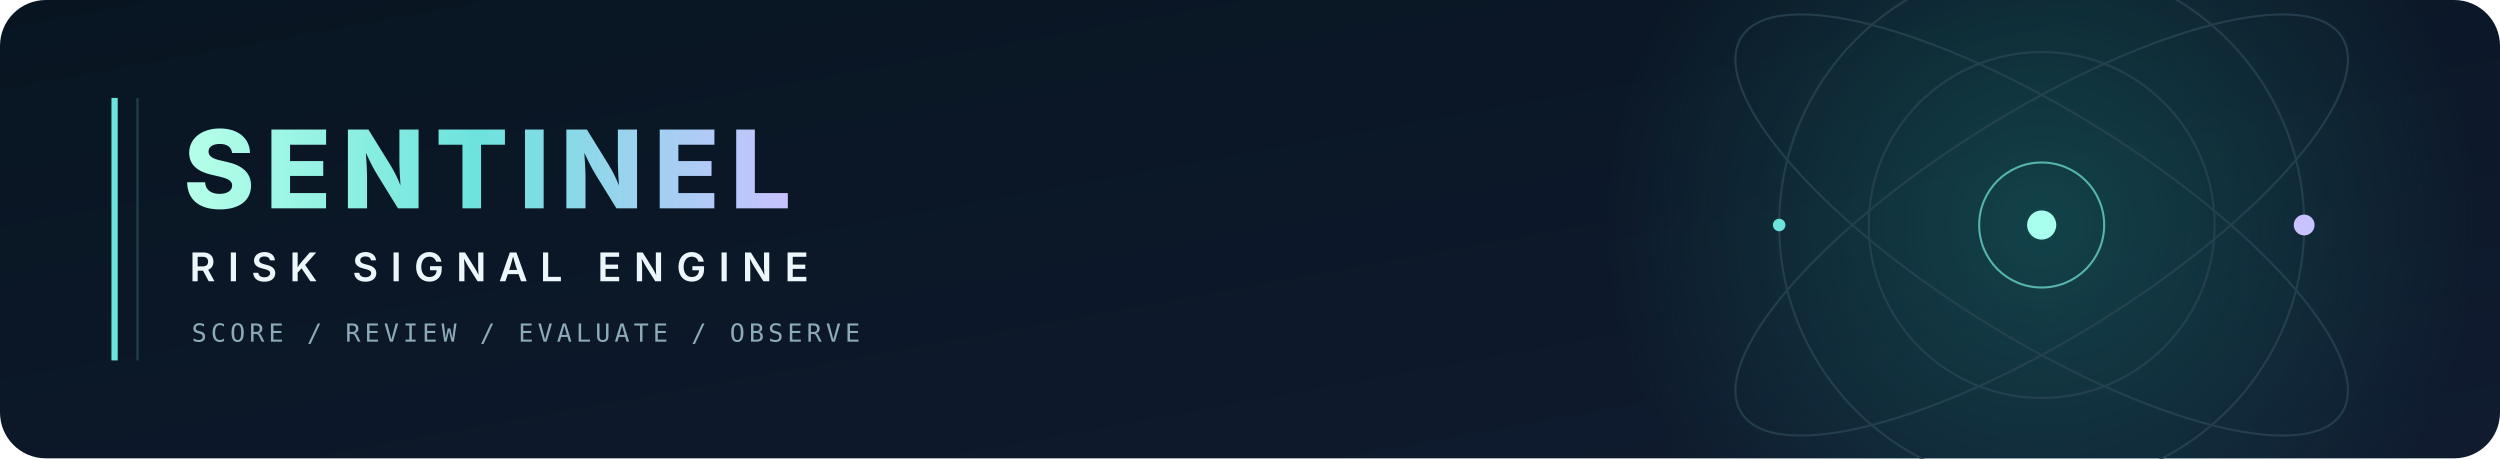
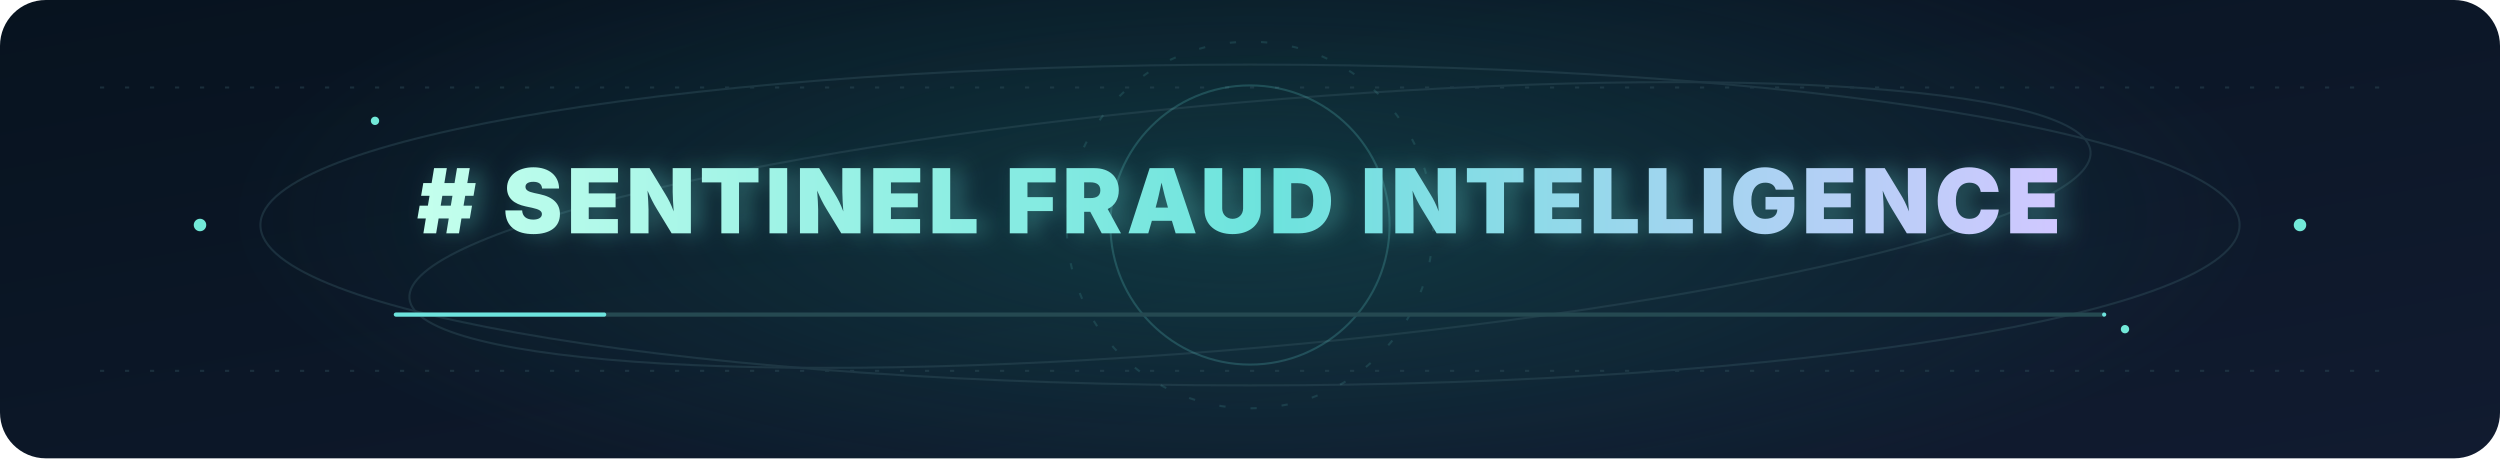
- <svg xmlns="http://www.w3.org/2000/svg" width="1200" height="220" viewBox="0 0 1200 220" role="img" aria-labelledby="t d">
+ <svg xmlns="http://www.w3.org/2000/svg" width="1200" height="220" viewBox="0 0 1200 220" role="img" aria-labelledby="title desc">
  <defs>
    <linearGradient id="bg" x1="0" y1="0" x2="1" y2="1">
-       <stop stop-color="#081521" />
-       <stop offset="1" stop-color="#101b30" />
+       <stop stop-color="#07131f" />
+       <stop offset="1" stop-color="#111b30" />
    </linearGradient>
-     <linearGradient id="type" x1="0" x2="1">
-       <stop stop-color="#b6ffe9" />
-       <stop offset=".48" stop-color="#6de3dd" />
-       <stop offset="1" stop-color="#c8c2ff" />
+     <linearGradient id="type" x1="0" y1="0" x2="1" y2="0">
+       <stop offset="0" stop-color="#c4ffed">
+         <animate attributeName="stop-color" values="#c4ffed;#7ae8e0;#d1c6ff;#c4ffed" dur="7s" repeatCount="indefinite" />
+       </stop>
+       <stop offset=".52" stop-color="#6de3dd">
+         <animate attributeName="stop-color" values="#6de3dd;#b9ffec;#9a9cff;#6de3dd" dur="7s" repeatCount="indefinite" />
+       </stop>
+       <stop offset="1" stop-color="#d0c8ff">
+         <animate attributeName="stop-color" values="#d0c8ff;#8be7e7;#b6ffe9;#d0c8ff" dur="7s" repeatCount="indefinite" />
+       </stop>
    </linearGradient>
    <radialGradient id="halo">
-       <stop stop-color="#1a756f" stop-opacity=".45" />
-       <stop offset="1" stop-color="#1a756f" stop-opacity="0" />
+       <stop stop-color="#1c877f" stop-opacity=".3" />
+       <stop offset="1" stop-color="#1c877f" stop-opacity="0" />
    </radialGradient>
+     <filter id="softGlow" x="-20%" y="-80%" width="140%" height="260%">
+       <feGaussianBlur stdDeviation="5" />
+     </filter>
  </defs>
  <rect width="1200" height="220" rx="22" fill="url(#bg)" />
-   <circle cx="980" cy="108" r="210" fill="url(#halo)" />
-   <g stroke="#294454" stroke-width="1" fill="none" opacity=".8">
-     <ellipse cx="980" cy="108" rx="170" ry="54" transform="rotate(-32 980 108)" />
-     <ellipse cx="980" cy="108" rx="170" ry="54" transform="rotate(32 980 108)" />
-     <circle cx="980" cy="108" r="83" />
-     <circle cx="980" cy="108" r="126" />
+   <ellipse cx="600" cy="104" rx="490" ry="155" fill="url(#halo)" />
+   <g fill="none" stroke="#31515d" stroke-width="1" opacity=".42">
+     <ellipse cx="600" cy="108" rx="475" ry="77" />
+     <ellipse cx="600" cy="108" rx="405" ry="59" transform="rotate(-5 600 108)" />
+     <path d="M48 42H1152M48 178H1152" stroke-dasharray="2 10" />
  </g>
-   <g transform="translate(980 108)">
-     <circle r="7" fill="#a8ffed">
-       <animate attributeName="r" values="5;10;5" dur="2.4s" repeatCount="indefinite" />
+   <g fill="#72e9d8">
+     <circle cx="96" cy="108" r="3">
+       <animate attributeName="opacity" values=".3;1;.3" dur="2.8s" repeatCount="indefinite" />
    </circle>
-     <circle r="30" fill="none" stroke="#72e9d8" stroke-opacity=".7">
-       <animate attributeName="r" values="18;38;18" dur="3.5s" repeatCount="indefinite" />
-       <animate attributeName="stroke-opacity" values=".8;.08;.8" dur="3.5s" repeatCount="indefinite" />
+     <circle cx="1104" cy="108" r="3">
+       <animate attributeName="opacity" values="1;.25;1" dur="3.2s" repeatCount="indefinite" />
    </circle>
-     <g>
-       <animateTransform attributeName="transform" type="rotate" from="0" to="360" dur="14s" repeatCount="indefinite" />
-       <circle cx="126" cy="0" r="5" fill="#c8c2ff" />
-       <circle cx="-126" cy="0" r="3" fill="#6de3dd" />
-     </g>
+     <circle cx="180" cy="58" r="2">
+       <animate attributeName="r" values="2;4;2" dur="3s" repeatCount="indefinite" />
+     </circle>
+     <circle cx="1020" cy="158" r="2">
+       <animate attributeName="r" values="2;4;2" dur="2.5s" repeatCount="indefinite" />
+     </circle>
  </g>
-   <path d="M55 47V173" stroke="#6de3dd" stroke-width="3" />
-   <path d="M66 47V173" stroke="#6de3dd" stroke-opacity=".22" stroke-width="1" />
-   <text x="88" y="100" font-family="Inter,Segoe UI,Arial,sans-serif" font-size="52" font-weight="800" letter-spacing="5" fill="url(#type)">SENTINEL</text>
-   <text x="91" y="135" font-family="Inter,Segoe UI,Arial,sans-serif" font-size="19" font-weight="600" letter-spacing="6" fill="#edf7fb">RISK SIGNAL ENGINE</text>
-   <text x="92" y="164" font-family="ui-monospace,Consolas,monospace" font-size="12" letter-spacing="2" fill="#8daaba">SCORE  /  REVIEW  /  EVALUATE  /  OBSERVE</text>
-   <path d="M90 184H680" stroke="#6de3dd" stroke-width="1" stroke-dasharray="590" stroke-dashoffset="590">
-     <animate attributeName="stroke-dashoffset" values="590;0;590" dur="6s" repeatCount="indefinite" />
+   <g transform="translate(600 108)" fill="none" stroke="#6de3dd">
+     <circle r="67" stroke-opacity=".2">
+       <animate attributeName="r" values="60;73;60" dur="5s" repeatCount="indefinite" />
+       <animate attributeName="stroke-opacity" values=".12;.36;.12" dur="5s" repeatCount="indefinite" />
+     </circle>
+     <circle r="88" stroke-opacity=".13" stroke-dasharray="3 12">
+       <animateTransform attributeName="transform" type="rotate" from="0" to="360" dur="36s" repeatCount="indefinite" />
+     </circle>
+   </g>
+   <text x="600" y="112" text-anchor="middle" font-family="Inter,Segoe UI,Arial,sans-serif" font-size="43" font-weight="850" letter-spacing="2.1" fill="#6de3dd" opacity=".3" filter="url(#softGlow)"># SENTINEL FRAUD INTELLIGENCE</text>
+   <text x="600" y="112" text-anchor="middle" font-family="Inter,Segoe UI,Arial,sans-serif" font-size="43" font-weight="850" letter-spacing="2.1" fill="url(#type)">
+   # SENTINEL FRAUD INTELLIGENCE
+   <animate attributeName="opacity" values=".94;1;.94" dur="4.5s" repeatCount="indefinite" />
+   </text>
+   <path d="M190 151H1010" stroke="#254951" stroke-width="2" />
+   <path d="M190 151H1010" stroke="#6de3dd" stroke-width="2" stroke-linecap="round" stroke-dasharray="100 720" stroke-dashoffset="820">
+     <animate attributeName="stroke-dashoffset" values="820;0;-820" dur="5s" repeatCount="indefinite" />
  </path>
</svg>
